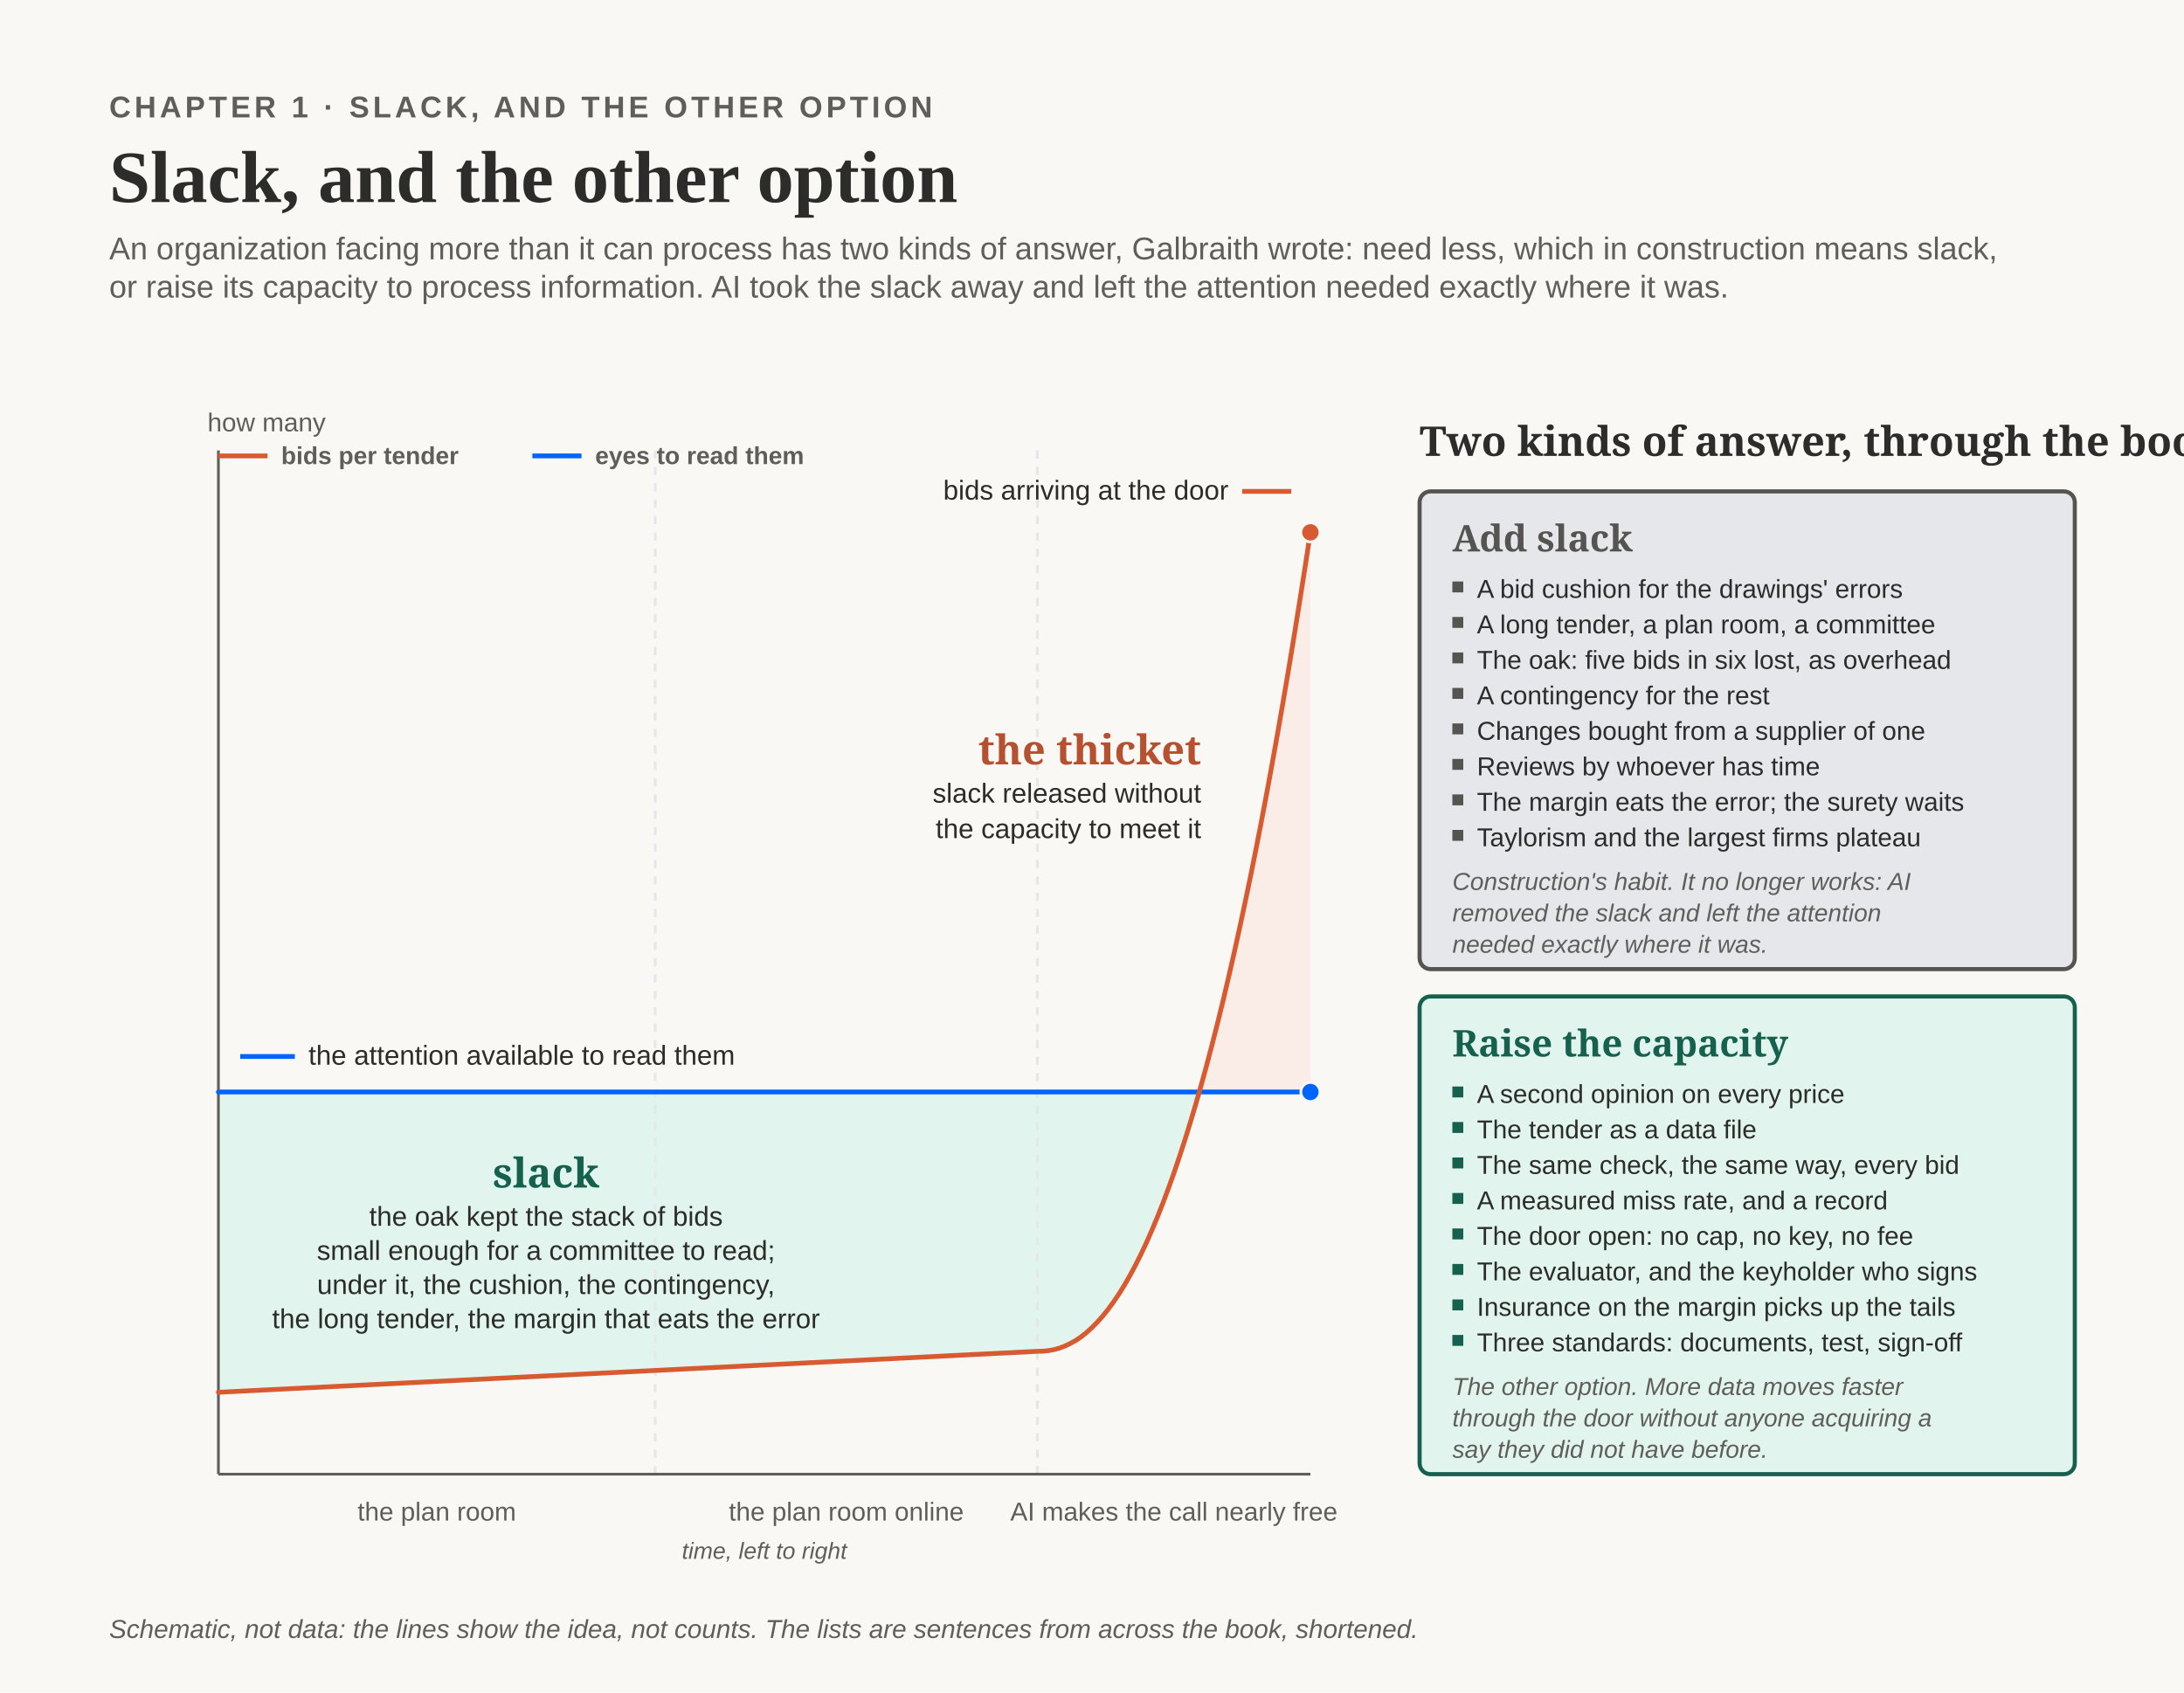
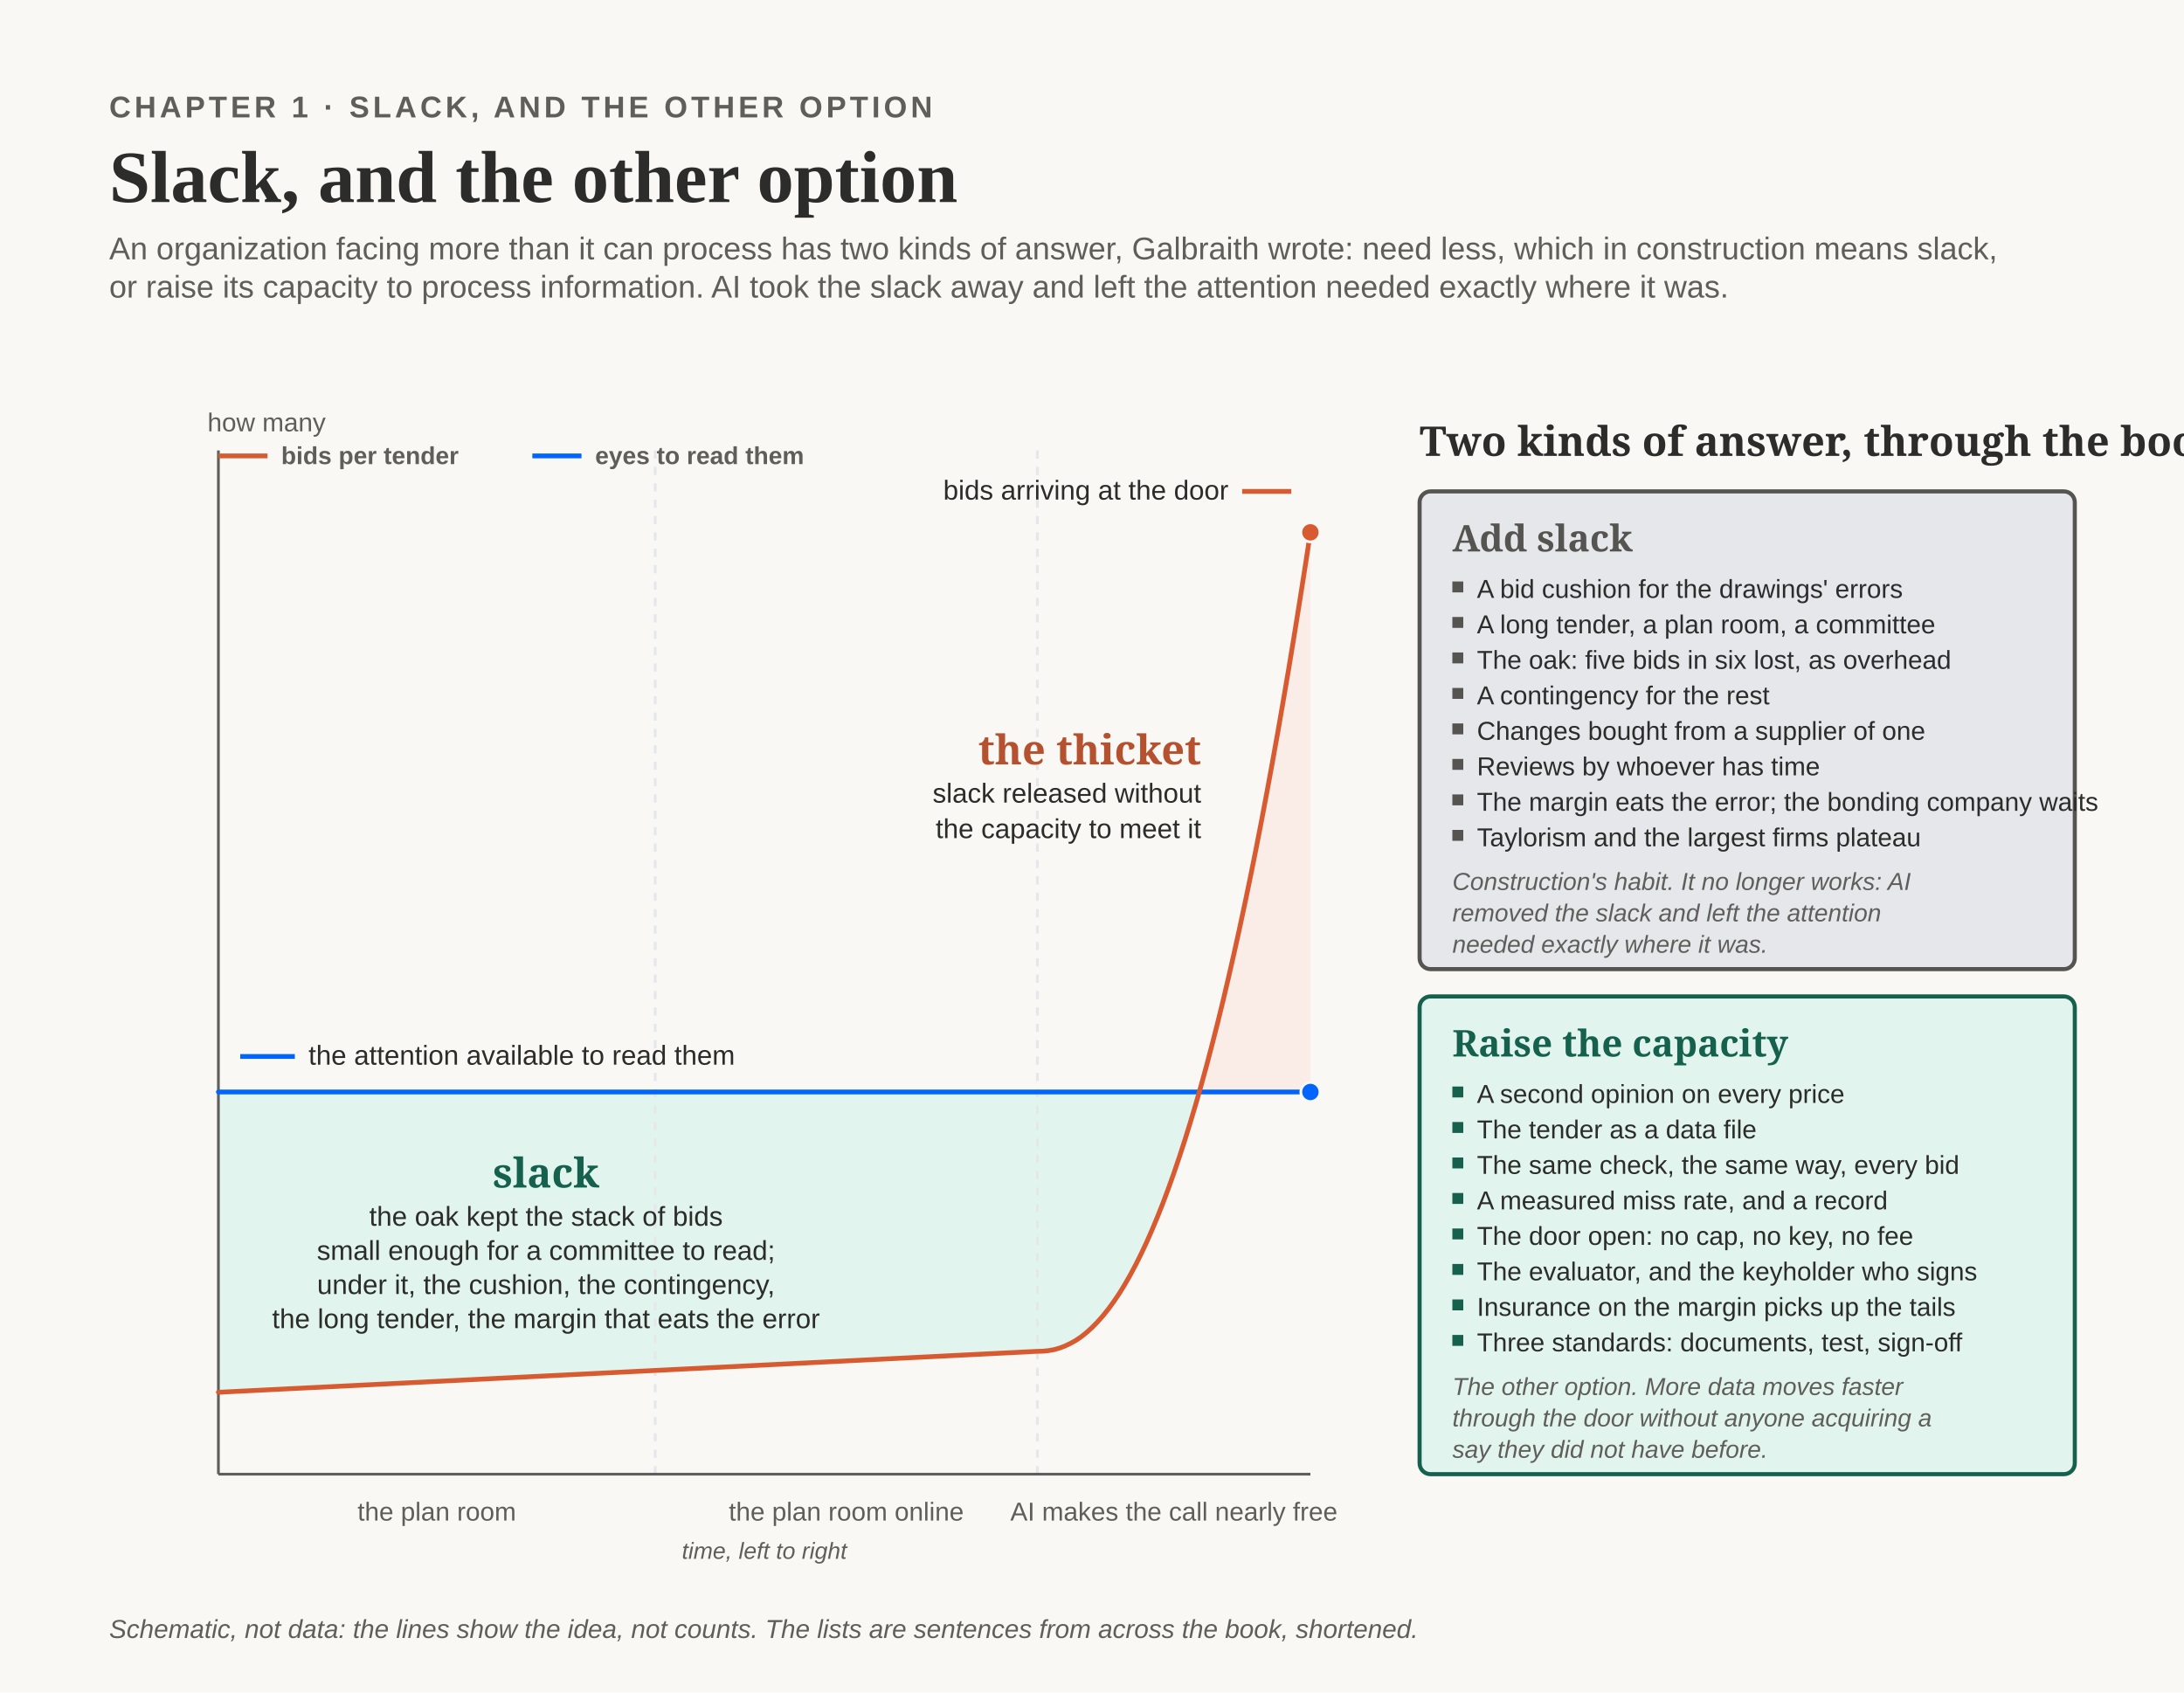
<svg xmlns="http://www.w3.org/2000/svg" viewBox="0 0 1600 1240" width="1600" height="1240">
  <style>
.eyebrow{font:600 22px "IBM Plex Sans",Arial,sans-serif;letter-spacing:.12em;fill:#5f5e5a}
.title{font:700 54px Georgia,"Times New Roman",serif;fill:#2c2c2a}
.dek{font:400 23px "IBM Plex Sans",Arial,sans-serif;fill:#5f5e5a}
.lab{font:700 30px Georgia,serif}
.boxtitle{font:700 27px Georgia,serif}
.note{font:400 20px "IBM Plex Sans",Arial,sans-serif}
.item{font:400 19px "IBM Plex Sans",Arial,sans-serif}
.legend{font:600 18px "IBM Plex Sans",Arial,sans-serif}
.axis{font:400 19px "IBM Plex Sans",Arial,sans-serif}
.axisnote{font:italic 400 17px "IBM Plex Sans",Arial,sans-serif}
.tiny{font:italic 400 18px "IBM Plex Sans",Arial,sans-serif}
.foot{font:italic 400 19px "IBM Plex Sans",Arial,sans-serif}
</style>
  <rect width="1600" height="1240" fill="#f9f8f5" />
  <text x="80" y="86" class="eyebrow" text-anchor="start">CHAPTER 1 · SLACK, AND THE OTHER OPTION</text>
  <text x="80" y="148" class="title" text-anchor="start">Slack, and the other option</text>
  <text x="80" y="190" class="dek" text-anchor="start">An organization facing more than it can process has two kinds of answer, Galbraith wrote: need less, which in construction means slack,</text>
  <text x="80" y="218" class="dek" text-anchor="start">or raise its capacity to process information. AI took the slack away and left the attention needed exactly where it was.</text>
  <polygon points="160.0,1020.0 164.0,1019.8 168.0,1019.6 172.0,1019.4 176.0,1019.2 180.0,1019.0 184.0,1018.8 188.0,1018.6 192.0,1018.4 196.0,1018.2 200.0,1018.0 204.0,1017.8 208.0,1017.6 212.0,1017.4 216.0,1017.2 220.0,1017.0 224.0,1016.8 228.0,1016.6 232.0,1016.4 236.0,1016.2 240.0,1016.0 244.0,1015.8 248.0,1015.6 252.0,1015.4 256.0,1015.2 260.0,1015.0 264.0,1014.8 268.0,1014.6 272.0,1014.4 276.0,1014.2 280.0,1014.0 284.0,1013.8 288.0,1013.6 292.0,1013.4 296.0,1013.2 300.0,1013.0 304.0,1012.8 308.0,1012.6 312.0,1012.4 316.0,1012.2 320.0,1012.0 324.0,1011.8 328.0,1011.6 332.0,1011.4 336.0,1011.2 340.0,1011.0 344.0,1010.8 348.0,1010.6 352.0,1010.4 356.0,1010.2 360.0,1010.0 364.0,1009.8 368.0,1009.6 372.0,1009.4 376.0,1009.2 380.0,1009.0 384.0,1008.8 388.0,1008.6 392.0,1008.4 396.0,1008.2 400.0,1008.0 404.0,1007.8 408.0,1007.6 412.0,1007.4 416.0,1007.2 420.0,1007.0 424.0,1006.8 428.0,1006.6 432.0,1006.4 436.0,1006.2 440.0,1006.0 444.0,1005.8 448.0,1005.6 452.0,1005.4 456.0,1005.2 460.0,1005.0 464.0,1004.8 468.0,1004.6 472.0,1004.4 476.0,1004.2 480.0,1004.0 484.0,1003.8 488.0,1003.6 492.0,1003.4 496.0,1003.2 500.0,1003.0 504.0,1002.8 508.0,1002.6 512.0,1002.4 516.0,1002.2 520.0,1002.0 524.0,1001.8 528.0,1001.6 532.0,1001.4 536.0,1001.2 540.0,1001.0 544.0,1000.8 548.0,1000.6 552.0,1000.4 556.0,1000.2 560.0,1000.0 564.0,999.8 568.0,999.6 572.0,999.4 576.0,999.2 580.0,999.0 584.0,998.8 588.0,998.6 592.0,998.4 596.0,998.2 600.0,998.0 604.0,997.8 608.0,997.6 612.0,997.4 616.0,997.2 620.0,997.0 624.0,996.8 628.0,996.6 632.0,996.4 636.0,996.2 640.0,996.0 644.0,995.8 648.0,995.6 652.0,995.4 656.0,995.2 660.0,995.0 664.0,994.8 668.0,994.6 672.0,994.4 676.0,994.2 680.0,994.0 684.0,993.8 688.0,993.6 692.0,993.4 696.0,993.2 700.0,993.0 704.0,992.8 708.0,992.6 712.0,992.4 716.0,992.2 720.0,992.0 724.0,991.8 728.0,991.6 732.0,991.4 736.0,991.2 740.0,991.0 744.0,990.8 748.0,990.6 752.0,990.4 756.0,990.2 760.0,990.0 764.0,989.9 768.0,989.5 772.0,988.8 776.0,987.7 780.0,986.2 784.0,984.3 788.0,982.1 792.0,979.4 796.0,976.2 800.0,972.6 804.0,968.5 808.0,964.0 812.0,959.0 816.0,953.5 820.0,947.6 824.0,941.1 828.0,934.1 832.0,926.6 836.0,918.6 840.0,910.1 844.0,901.0 848.0,891.4 852.0,881.3 856.0,870.6 860.0,859.4 864.0,847.6 868.0,835.3 872.0,822.4 876.0,809.0 880.0,795.0 880.0,800.0 160.0,800.0" fill="#e1f5ee" />
  <polygon points="880.0,795.0 884.0,780.4 888.0,765.2 892.0,749.5 896.0,733.2 900.0,716.2 904.0,698.7 908.0,680.6 912.0,661.9 916.0,642.7 920.0,622.8 924.0,602.3 928.0,581.1 932.0,559.4 936.0,537.1 940.0,514.1 944.0,490.6 948.0,466.4 952.0,441.5 956.0,416.1 960.0,390.0 960.0,800.0 880.0,800.0" fill="#faece7" />
  <line x1="480" y1="330" x2="480" y2="1080" stroke="#e5e7eb" stroke-width="2" stroke-dasharray="6 6" />
  <line x1="760" y1="330" x2="760" y2="1080" stroke="#e5e7eb" stroke-width="2" stroke-dasharray="6 6" />
  <line x1="160" y1="1080" x2="960" y2="1080" stroke="#5f5e5a" stroke-width="2" />
  <line x1="160" y1="330" x2="160" y2="1080" stroke="#5f5e5a" stroke-width="2" />
  <line x1="160" y1="800" x2="960" y2="800" stroke="#0064ff" stroke-width="3.5" stroke-linecap="round" />
  <path d="M160.0,1020.0 L164.0,1019.8 L168.0,1019.6 L172.0,1019.4 L176.0,1019.2 L180.0,1019.0 L184.0,1018.8 L188.0,1018.6 L192.0,1018.4 L196.0,1018.2 L200.0,1018.0 L204.0,1017.8 L208.0,1017.6 L212.0,1017.4 L216.0,1017.2 L220.0,1017.0 L224.0,1016.8 L228.0,1016.6 L232.0,1016.4 L236.0,1016.2 L240.0,1016.0 L244.0,1015.8 L248.0,1015.6 L252.0,1015.4 L256.0,1015.2 L260.0,1015.0 L264.0,1014.8 L268.0,1014.6 L272.0,1014.4 L276.0,1014.2 L280.0,1014.0 L284.0,1013.8 L288.0,1013.6 L292.0,1013.4 L296.0,1013.2 L300.0,1013.0 L304.0,1012.8 L308.0,1012.6 L312.0,1012.4 L316.0,1012.2 L320.0,1012.0 L324.0,1011.8 L328.0,1011.6 L332.0,1011.4 L336.0,1011.2 L340.0,1011.0 L344.0,1010.8 L348.0,1010.6 L352.0,1010.4 L356.0,1010.2 L360.0,1010.0 L364.0,1009.8 L368.0,1009.6 L372.0,1009.4 L376.0,1009.2 L380.0,1009.0 L384.0,1008.8 L388.0,1008.6 L392.0,1008.4 L396.0,1008.2 L400.0,1008.0 L404.0,1007.8 L408.0,1007.6 L412.0,1007.4 L416.0,1007.2 L420.0,1007.0 L424.0,1006.8 L428.0,1006.6 L432.0,1006.4 L436.0,1006.2 L440.0,1006.0 L444.0,1005.8 L448.0,1005.6 L452.0,1005.4 L456.0,1005.2 L460.0,1005.0 L464.0,1004.8 L468.0,1004.6 L472.0,1004.4 L476.0,1004.2 L480.0,1004.0 L484.0,1003.8 L488.0,1003.6 L492.0,1003.4 L496.0,1003.2 L500.0,1003.0 L504.0,1002.8 L508.0,1002.6 L512.0,1002.4 L516.0,1002.2 L520.0,1002.0 L524.0,1001.8 L528.0,1001.6 L532.0,1001.4 L536.0,1001.2 L540.0,1001.0 L544.0,1000.8 L548.0,1000.6 L552.0,1000.4 L556.0,1000.2 L560.0,1000.0 L564.0,999.8 L568.0,999.6 L572.0,999.4 L576.0,999.2 L580.0,999.0 L584.0,998.8 L588.0,998.6 L592.0,998.4 L596.0,998.2 L600.0,998.0 L604.0,997.8 L608.0,997.6 L612.0,997.4 L616.0,997.2 L620.0,997.0 L624.0,996.8 L628.0,996.6 L632.0,996.4 L636.0,996.2 L640.0,996.0 L644.0,995.8 L648.0,995.6 L652.0,995.4 L656.0,995.2 L660.0,995.0 L664.0,994.8 L668.0,994.6 L672.0,994.4 L676.0,994.2 L680.0,994.0 L684.0,993.8 L688.0,993.6 L692.0,993.4 L696.0,993.2 L700.0,993.0 L704.0,992.8 L708.0,992.6 L712.0,992.4 L716.0,992.2 L720.0,992.0 L724.0,991.8 L728.0,991.6 L732.0,991.4 L736.0,991.2 L740.0,991.0 L744.0,990.8 L748.0,990.6 L752.0,990.4 L756.0,990.2 L760.0,990.0 L764.0,989.9 L768.0,989.5 L772.0,988.8 L776.0,987.7 L780.0,986.2 L784.0,984.3 L788.0,982.1 L792.0,979.4 L796.0,976.2 L800.0,972.6 L804.0,968.5 L808.0,964.0 L812.0,959.0 L816.0,953.5 L820.0,947.6 L824.0,941.1 L828.0,934.1 L832.0,926.6 L836.0,918.6 L840.0,910.1 L844.0,901.0 L848.0,891.4 L852.0,881.3 L856.0,870.6 L860.0,859.4 L864.0,847.6 L868.0,835.3 L872.0,822.4 L876.0,809.0 L880.0,795.0 L884.0,780.4 L888.0,765.2 L892.0,749.5 L896.0,733.2 L900.0,716.2 L904.0,698.7 L908.0,680.6 L912.0,661.9 L916.0,642.7 L920.0,622.8 L924.0,602.3 L928.0,581.1 L932.0,559.4 L936.0,537.1 L940.0,514.1 L944.0,490.6 L948.0,466.4 L952.0,441.5 L956.0,416.1 L960.0,390.0" fill="none" stroke="#d85a30" stroke-width="3.5" stroke-linecap="round" stroke-linejoin="round" />
  <circle cx="960" cy="390.0" r="7" fill="#d85a30" stroke="#f9f8f5" stroke-width="2" />
  <circle cx="960" cy="800" r="7" fill="#0064ff" stroke="#f9f8f5" stroke-width="2" />
  <text x="152" y="316" class="axis" text-anchor="start" fill="#5f5e5a">how many</text>
  <text x="320.0" y="1114" class="axis" text-anchor="middle" fill="#5f5e5a">the plan room</text>
  <text x="620.0" y="1114" class="axis" text-anchor="middle" fill="#5f5e5a">the plan room online</text>
  <text x="860.0" y="1114" class="axis" text-anchor="middle" fill="#5f5e5a">AI makes the call nearly free</text>
  <text x="560.0" y="1142" class="axisnote" text-anchor="middle" fill="#5f5e5a">time, left to right</text>
  <text x="400" y="870" class="lab" text-anchor="middle" fill="#15614d">slack</text>
  <text x="400" y="898" class="note" text-anchor="middle" fill="#2c2c2a">the oak kept the stack of bids</text>
  <text x="400" y="923" class="note" text-anchor="middle" fill="#2c2c2a">small enough for a committee to read;</text>
  <text x="400" y="948" class="note" text-anchor="middle" fill="#2c2c2a">under it, the cushion, the contingency,</text>
  <text x="400" y="973" class="note" text-anchor="middle" fill="#2c2c2a">the long tender, the margin that eats the error</text>
  <text x="880" y="560" class="lab" text-anchor="end" fill="#b6512f">the thicket</text>
  <text x="880" y="588" class="note" text-anchor="end" fill="#2c2c2a">slack released without</text>
  <text x="880" y="614" class="note" text-anchor="end" fill="#2c2c2a">the capacity to meet it</text>
  <line x1="910" y1="360.0" x2="946" y2="360.0" stroke="#d85a30" stroke-width="3.5" />
  <text x="900" y="366.0" class="note" text-anchor="end" fill="#2c2c2a">bids arriving at the door</text>
  <line x1="176" y1="774" x2="216" y2="774" stroke="#0064ff" stroke-width="3.5" />
  <text x="226" y="780" class="note" text-anchor="start" fill="#2c2c2a">the attention available to read them</text>
  <line x1="160" y1="334" x2="196" y2="334" stroke="#d85a30" stroke-width="3.5" />
  <text x="206" y="340" class="legend" text-anchor="start" fill="#5f5e5a">bids per tender</text>
  <line x1="390" y1="334" x2="426" y2="334" stroke="#0064ff" stroke-width="3.5" />
  <text x="436" y="340" class="legend" text-anchor="start" fill="#5f5e5a">eyes to read them</text>
  <text x="1040" y="334" class="lab" text-anchor="start" fill="#2c2c2a">Two kinds of answer, through the book</text>
  <rect x="1040" y="360" width="480" height="350" rx="8" fill="#e5e7eb" stroke="#555450" stroke-width="3" />
  <text x="1064" y="404" class="boxtitle" text-anchor="start" fill="#555450">Add slack</text>
  <rect x="1064" y="426" width="8" height="8" fill="#555450" />
  <text x="1082" y="438" class="item" text-anchor="start" fill="#2c2c2a">A bid cushion for the drawings' errors</text>
  <rect x="1064" y="452" width="8" height="8" fill="#555450" />
  <text x="1082" y="464" class="item" text-anchor="start" fill="#2c2c2a">A long tender, a plan room, a committee</text>
  <rect x="1064" y="478" width="8" height="8" fill="#555450" />
  <text x="1082" y="490" class="item" text-anchor="start" fill="#2c2c2a">The oak: five bids in six lost, as overhead</text>
  <rect x="1064" y="504" width="8" height="8" fill="#555450" />
  <text x="1082" y="516" class="item" text-anchor="start" fill="#2c2c2a">A contingency for the rest</text>
  <rect x="1064" y="530" width="8" height="8" fill="#555450" />
  <text x="1082" y="542" class="item" text-anchor="start" fill="#2c2c2a">Changes bought from a supplier of one</text>
  <rect x="1064" y="556" width="8" height="8" fill="#555450" />
  <text x="1082" y="568" class="item" text-anchor="start" fill="#2c2c2a">Reviews by whoever has time</text>
  <rect x="1064" y="582" width="8" height="8" fill="#555450" />
-   <text x="1082" y="594" class="item" text-anchor="start" fill="#2c2c2a">The margin eats the error; the surety waits</text>
+   <text x="1082" y="594" class="item" text-anchor="start" fill="#2c2c2a">The margin eats the error; the bonding company waits</text>
  <rect x="1064" y="608" width="8" height="8" fill="#555450" />
  <text x="1082" y="620" class="item" text-anchor="start" fill="#2c2c2a">Taylorism and the largest firms plateau</text>
  <text x="1064" y="652" class="tiny" text-anchor="start" fill="#5f5e5a">Construction's habit. It no longer works: AI</text>
  <text x="1064" y="675" class="tiny" text-anchor="start" fill="#5f5e5a">removed the slack and left the attention</text>
  <text x="1064" y="698" class="tiny" text-anchor="start" fill="#5f5e5a">needed exactly where it was.</text>
  <rect x="1040" y="730" width="480" height="350" rx="8" fill="#e1f5ee" stroke="#15614d" stroke-width="3" />
  <text x="1064" y="774" class="boxtitle" text-anchor="start" fill="#15614d">Raise the capacity</text>
  <rect x="1064" y="796" width="8" height="8" fill="#15614d" />
  <text x="1082" y="808" class="item" text-anchor="start" fill="#2c2c2a">A second opinion on every price</text>
  <rect x="1064" y="822" width="8" height="8" fill="#15614d" />
  <text x="1082" y="834" class="item" text-anchor="start" fill="#2c2c2a">The tender as a data file</text>
  <rect x="1064" y="848" width="8" height="8" fill="#15614d" />
  <text x="1082" y="860" class="item" text-anchor="start" fill="#2c2c2a">The same check, the same way, every bid</text>
  <rect x="1064" y="874" width="8" height="8" fill="#15614d" />
  <text x="1082" y="886" class="item" text-anchor="start" fill="#2c2c2a">A measured miss rate, and a record</text>
  <rect x="1064" y="900" width="8" height="8" fill="#15614d" />
  <text x="1082" y="912" class="item" text-anchor="start" fill="#2c2c2a">The door open: no cap, no key, no fee</text>
  <rect x="1064" y="926" width="8" height="8" fill="#15614d" />
  <text x="1082" y="938" class="item" text-anchor="start" fill="#2c2c2a">The evaluator, and the keyholder who signs</text>
  <rect x="1064" y="952" width="8" height="8" fill="#15614d" />
  <text x="1082" y="964" class="item" text-anchor="start" fill="#2c2c2a">Insurance on the margin picks up the tails</text>
  <rect x="1064" y="978" width="8" height="8" fill="#15614d" />
  <text x="1082" y="990" class="item" text-anchor="start" fill="#2c2c2a">Three standards: documents, test, sign-off</text>
  <text x="1064" y="1022" class="tiny" text-anchor="start" fill="#5f5e5a">The other option. More data moves faster</text>
  <text x="1064" y="1045" class="tiny" text-anchor="start" fill="#5f5e5a">through the door without anyone acquiring a</text>
  <text x="1064" y="1068" class="tiny" text-anchor="start" fill="#5f5e5a">say they did not have before.</text>
  <text x="80" y="1200" class="foot" text-anchor="start" fill="#5f5e5a">Schematic, not data: the lines show the idea, not counts. The lists are sentences from across the book, shortened.</text>
</svg>
